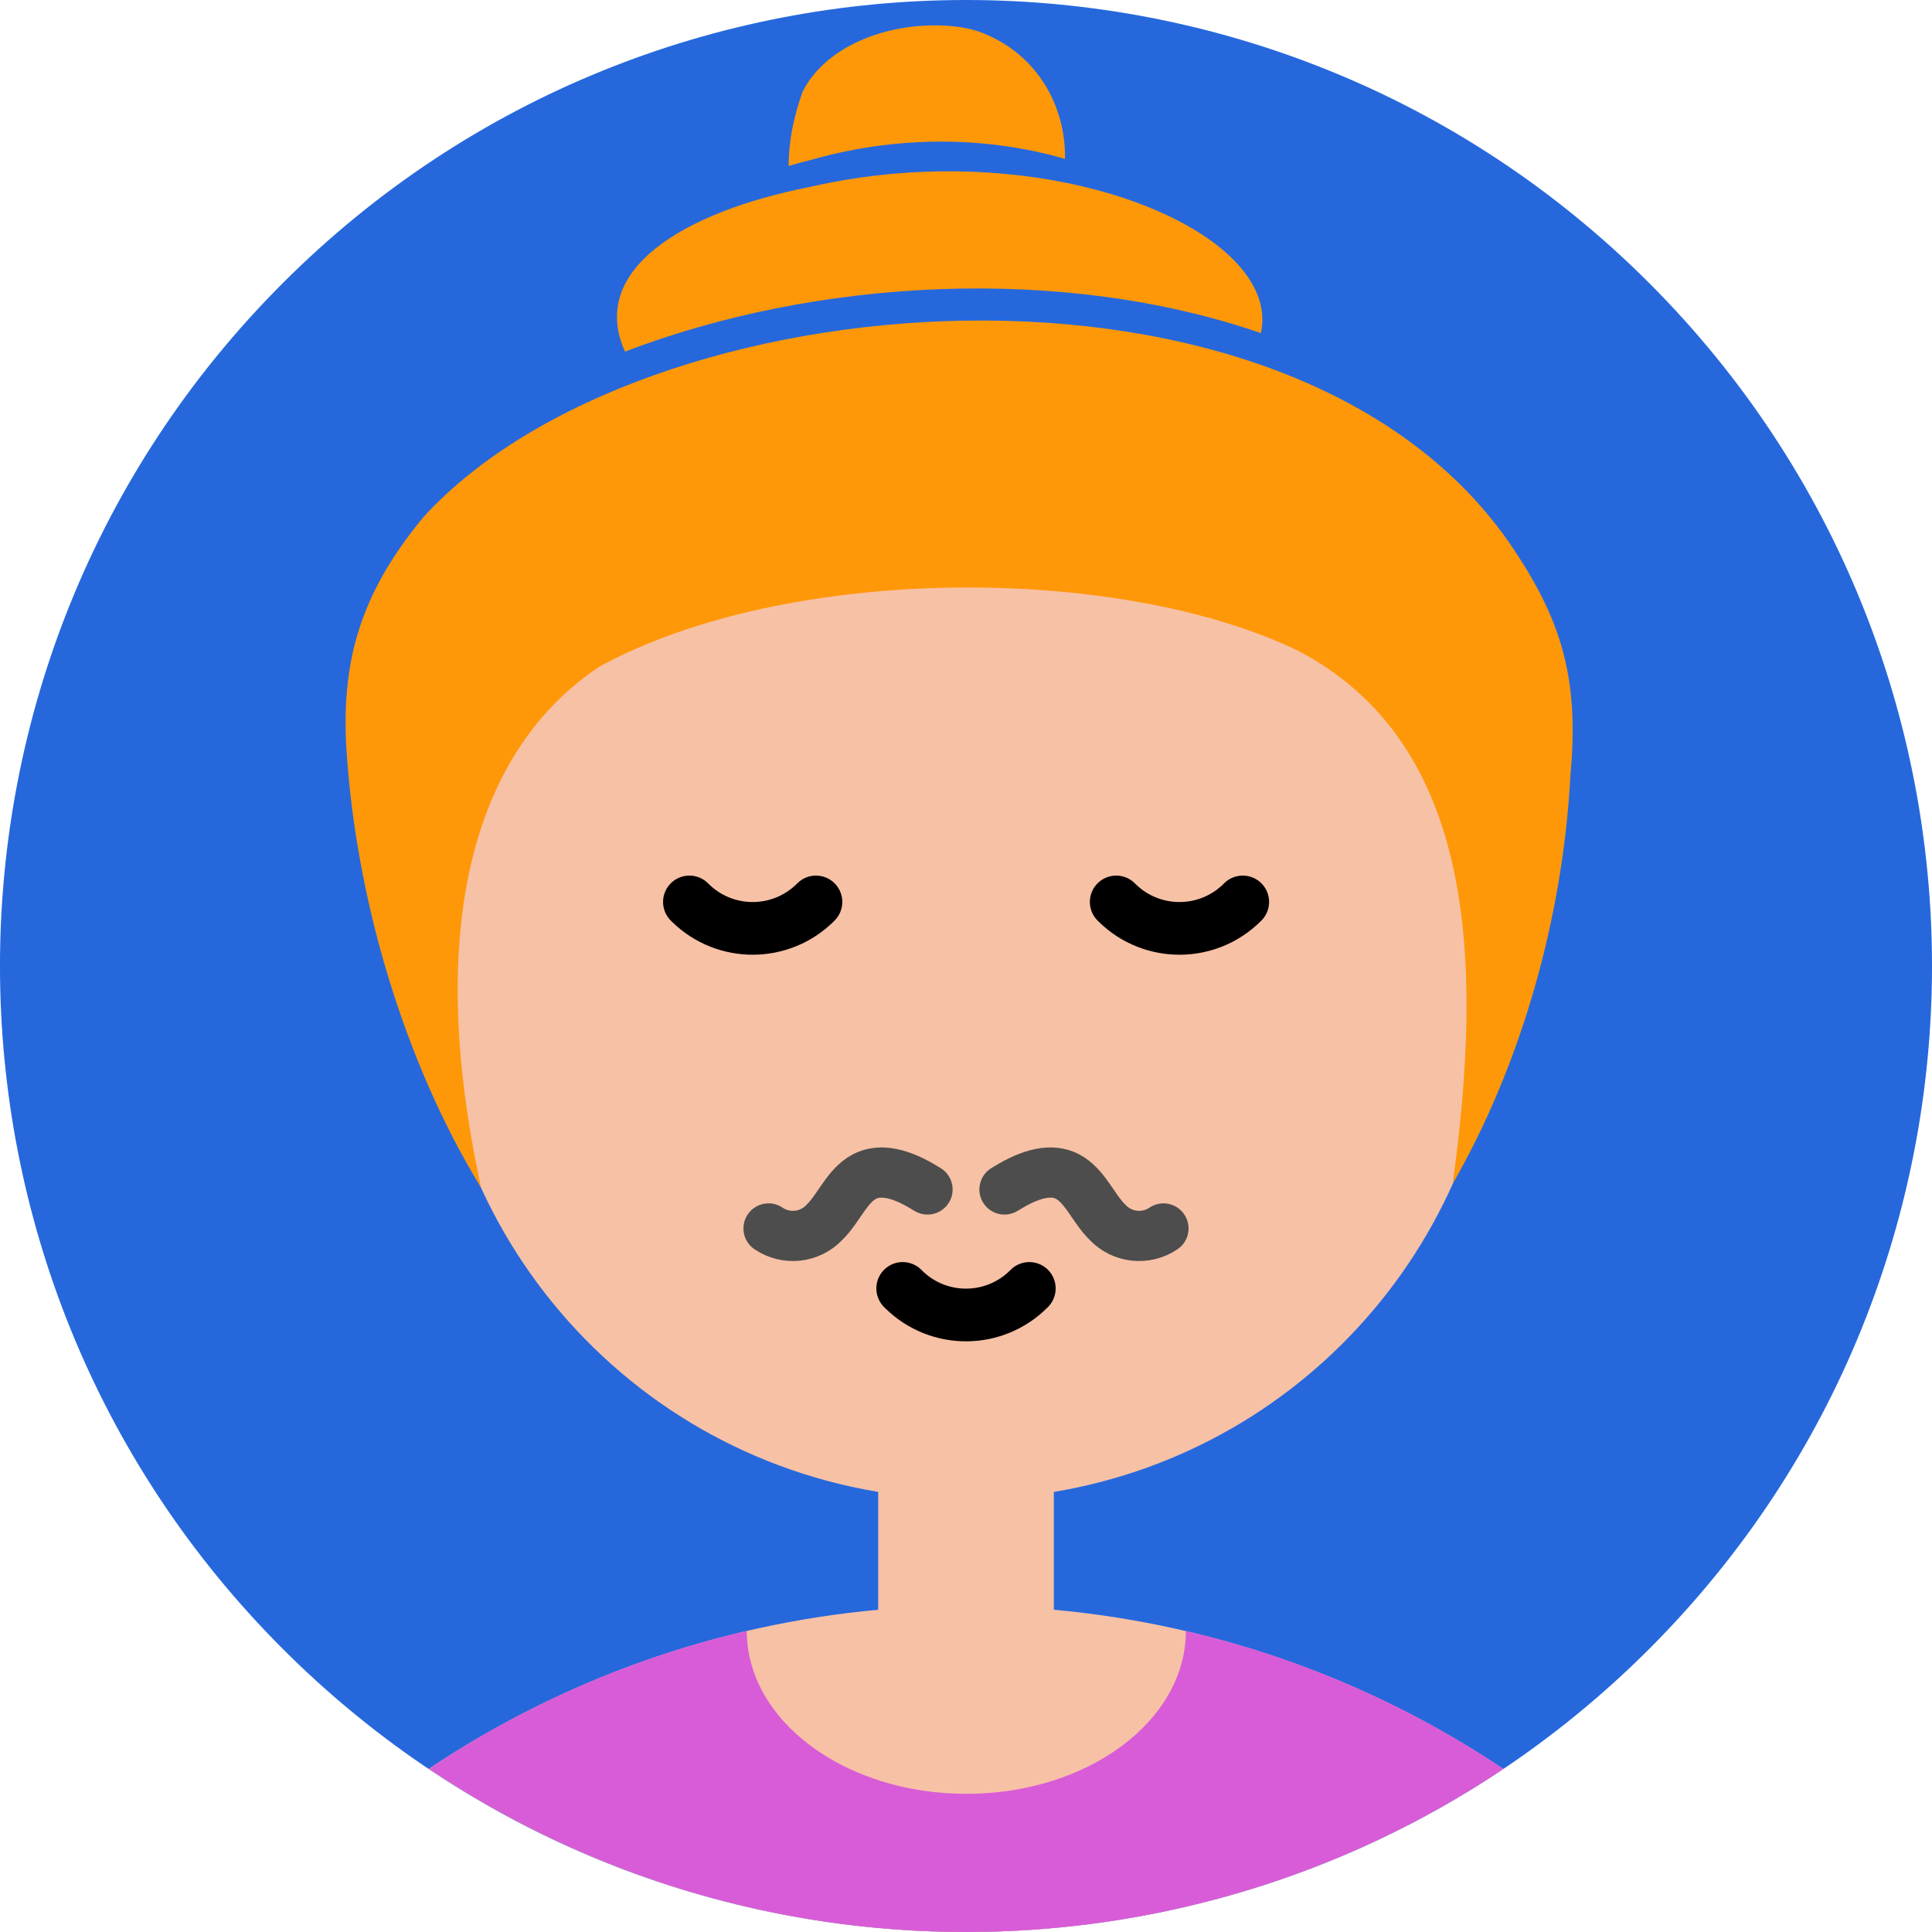
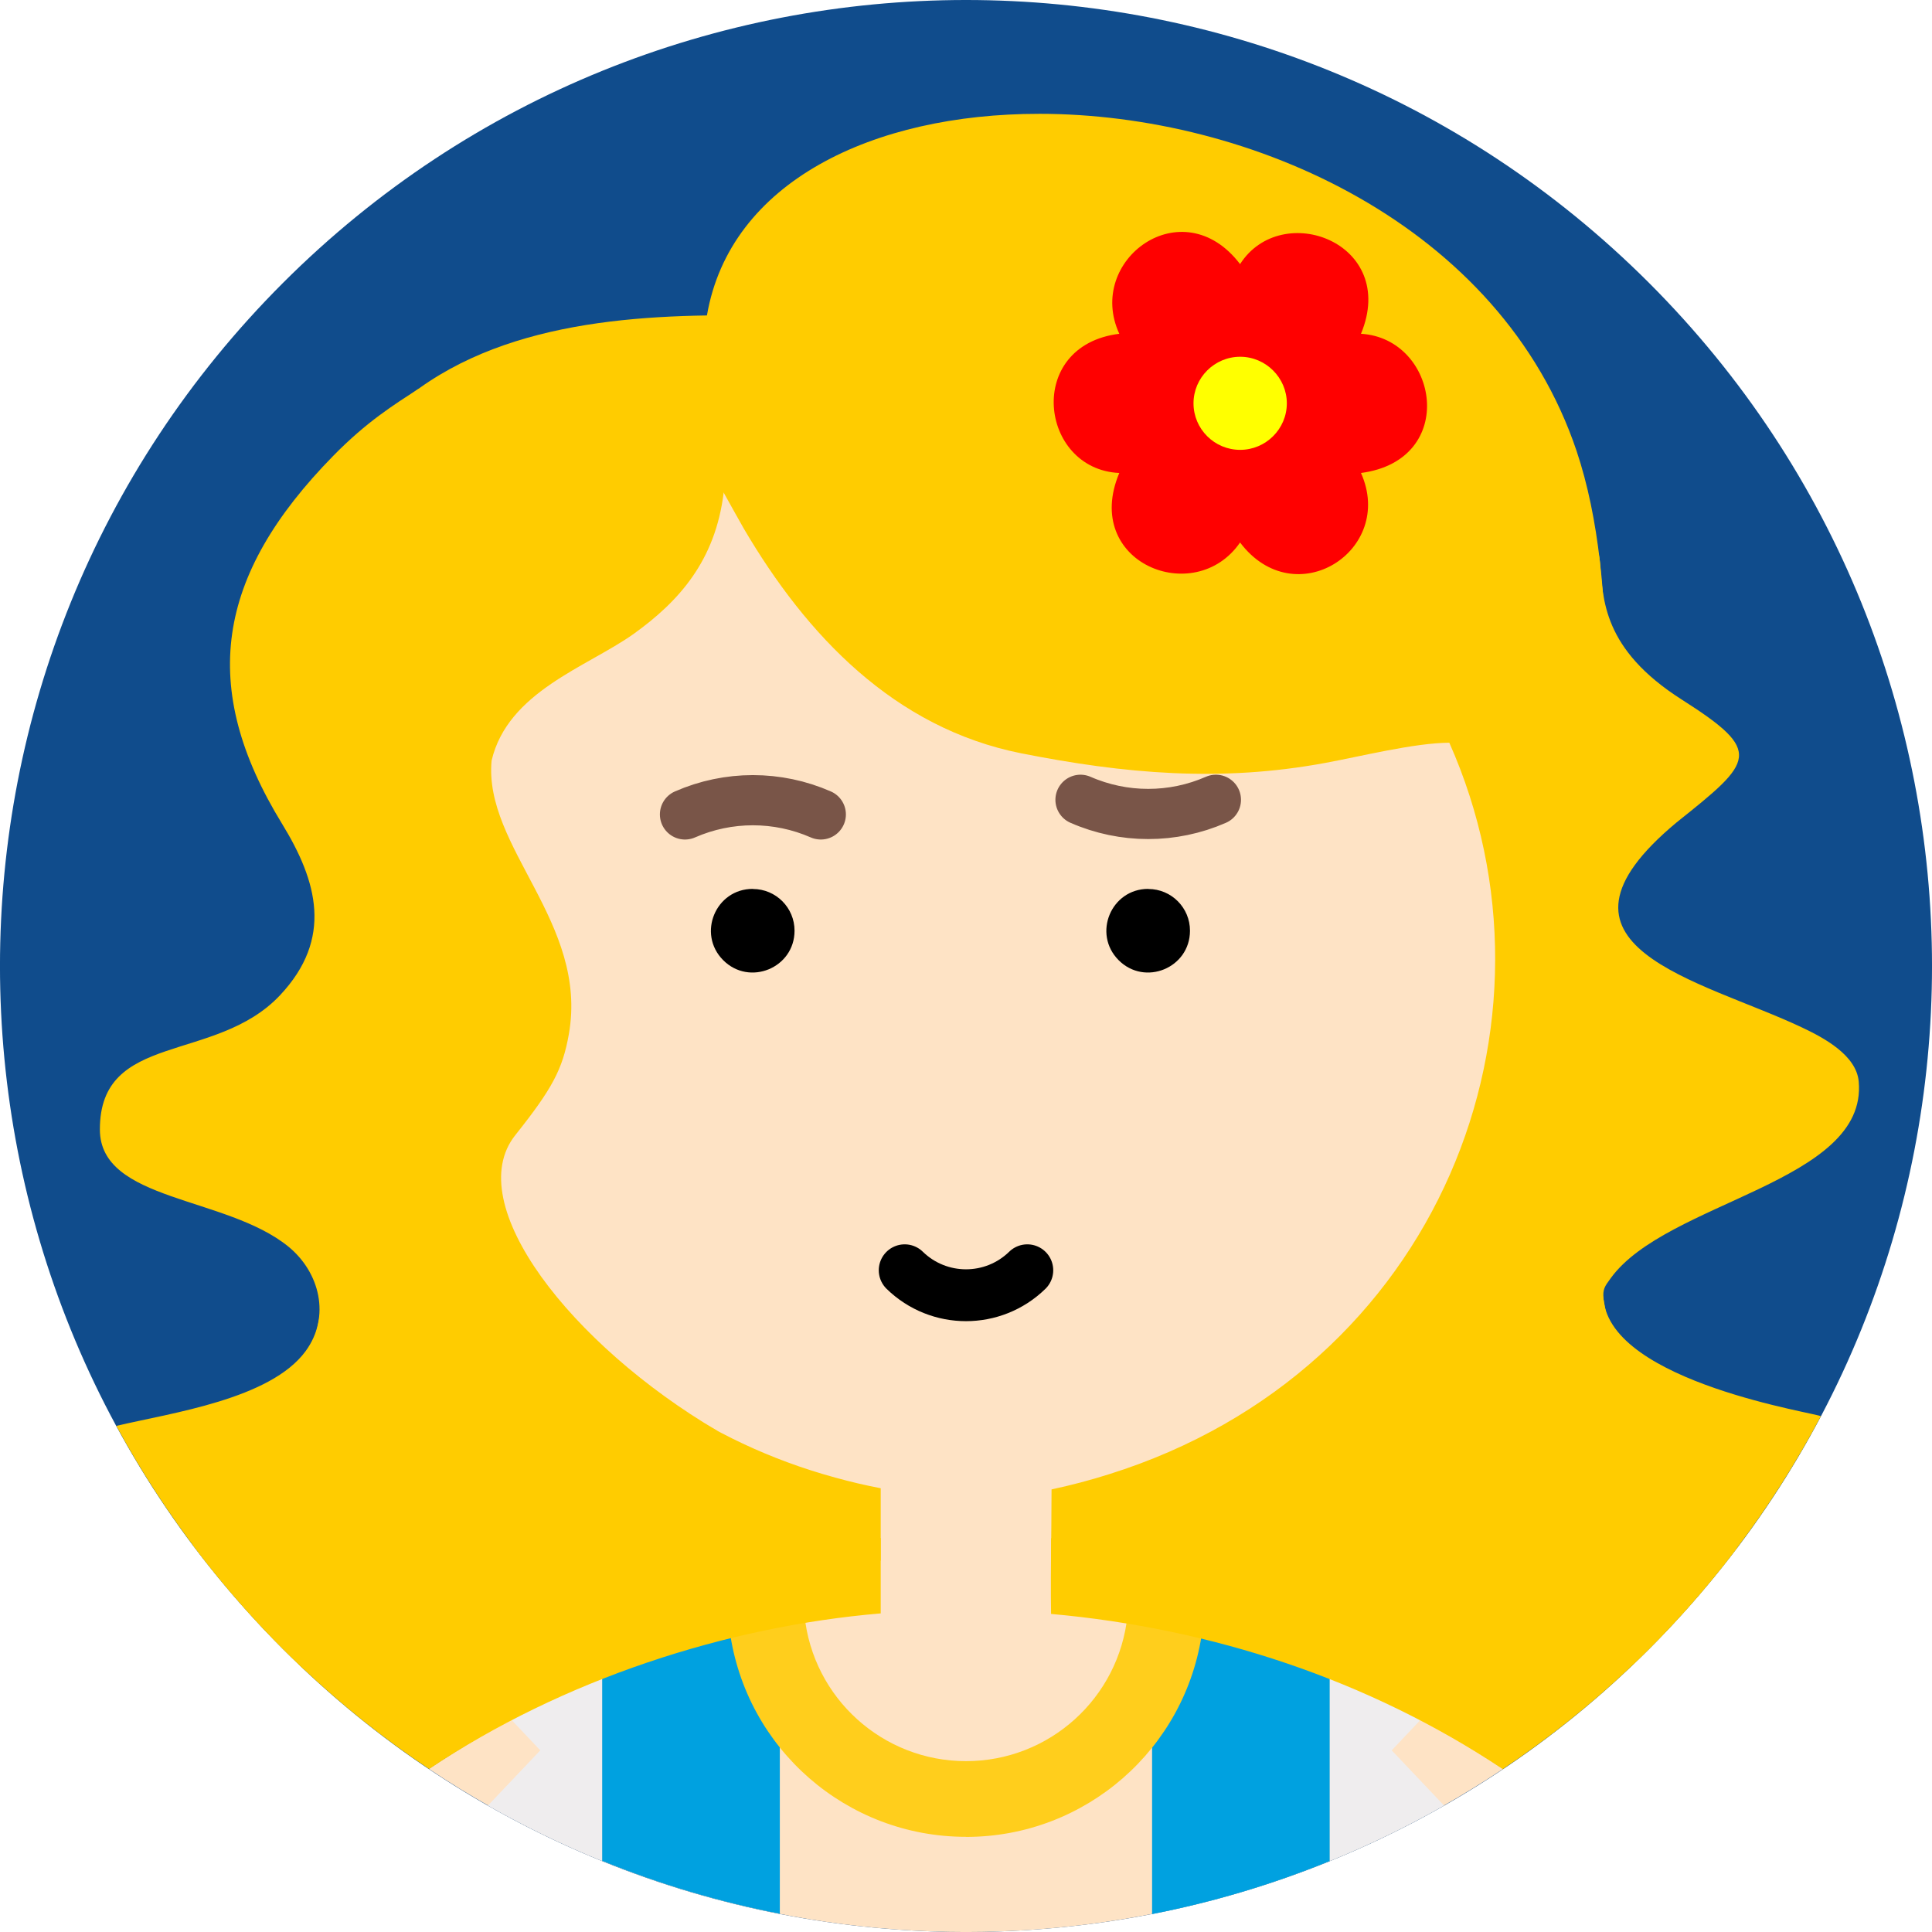
<svg xmlns="http://www.w3.org/2000/svg" viewBox="0 0 231 231">
-   <path d="M33.83,33.83a115.5,115.5,0,1,1,0,163.34,115.49,115.49,0,0,1,0-163.34Z" style="fill:#2668DC;" />
-   <path d="m115.5 51.75a63.75 63.75 0 0 0-10.5 126.63v14.09a115.5 115.5 0 0 0-53.729 19.027 115.5 115.5 0 0 0 128.46 0 115.5 115.5 0 0 0-53.729-19.029v-14.084a63.75 63.75 0 0 0 53.25-62.881 63.75 63.75 0 0 0-63.65-63.75 63.75 63.75 0 0 0-0.1 0z" style="fill:#f7c1a6;" />
-   <path d="m141.75 195a114.79 114.79 0 0 1 38 16.5 115.53 115.53 0 0 1-128.46 0 114.79 114.79 0 0 1 38-16.5c0 10.76 11.75 19.48 26.25 19.48s26.25-8.72 26.25-19.48z" style="fill:#d85cd7;" />
-   <path d="m57.534 142.03c-6.938-31.75-0.573-52.577 14.174-62.344 22.562-12.283 62.082-12.222 83.484-1.885 21.348 11.177 22.124 37.396 18.498 63.733 8.128-14.155 13.164-31.598 14.085-48.902 1.083-11.795-1.176-18.866-7.483-27.972-26.465-37.685-103.45-31.56-129.66-2.837-7.85 9.461-9.601 17.478-9.275 26.667 1.002 18.667 6.969 38.508 16.18 53.54z" style="fill:#ff9809;" />
-   <path d="m111.26 3.042c-6.013 0.113-12.629 2.692-15.291 7.908-1.168 3.238-1.676 6.207-1.676 8.893 0.892-0.266 1.8-0.516 2.727-0.744 3.75-1.067 7.485-1.714 11.129-1.998 1.101-0.086 2.195-0.139 3.277-0.16h2e-3c5.697-0.113 11.09 0.66 15.904 2.053 0.055-3.042-0.707-5.982-2.174-8.5-1.841-3.16-4.703-5.557-8.43-6.826-1.688-0.495-3.516-0.662-5.469-0.625zm3.066 17.449c-0.693-0.01-1.392-0.01-2.094 0h-2e-3c-1.159 0.019-2.333 0.064-3.512 0.139-3.904 0.246-7.902 0.806-11.92 1.728-15.159 3.007-26.469 9.928-22.068 19.682 22.891-8.777 52.315-10.403 76.023-2.213 2.141-9.553-14.939-19.081-36.428-19.34z" style="fill:#ff9809;" />
-   <path d="m165.62 16.981c-0.858 0-1.941 0.544-3.348 1.357-7.338 4.765-13.452 10.867-19.516 18.363 9.273 2.183 17.903 5.671 25.213 10.604 1.151-9.126 1.914-18.503 0.055-26.996-0.57-2.418-1.302-3.327-2.404-3.328zm-104.09 1.693c-1.103 0-1.834 0.912-2.404 3.33-1.879 8.587-1.081 18.078 0.092 27.299 7.056-4.664 15.687-8.367 25.111-10.984-6.043-7.46-12.139-13.537-19.451-18.285-1.407-0.814-2.49-1.361-3.348-1.359z" style="fill:none;" />
-   <path d="m162.45 16.686c-2.317 2e-3 -4.628 0.576-6.893 1.668-8.477 6.016-11.113 13.349-10.133 19.787 10.323 2.708 19.762 7.066 27.346 13.279 9.848-4.936 11.32-17.137 4.615-25.852-4.71-6.122-9.837-8.888-14.936-8.883zm-97.318 4.139c-2.457 0.056-5.164 0.545-8.117 1.518-13.487 4.443-19.06 21.215-3.648 31.84 7.248-6.069 16.961-10.896 27.892-14.229 0.219-3.324-0.32-7.082-1.869-11.236-2.805-4.845-7.223-7.721-13.221-7.891-0.341-0.01-0.686-0.01-1.037-2e-3z" style="fill:none;" />
-   <path d="m97.56 107.84a10.63 10.63 0 0 1-15 0.13l-0.13-0.13" style="fill:none;stroke-linecap:round;stroke-linejoin:round;stroke-width:6.3px;stroke:#000;" />
-   <path d="m148.59 107.84a10.63 10.63 0 0 1-15 0.13l-0.13-0.13" style="fill:none;stroke-linecap:round;stroke-linejoin:round;stroke-width:6.3px;stroke:#000;" />
-   <path d="m123.07 154.05a10.61 10.61 0 0 1-15 0.14l-0.14-0.14" style="fill:none;stroke-linecap:round;stroke-linejoin:round;stroke-width:6.3px;stroke:#000;" />
-   <path d="m120.1 142.22 0.19-0.11c3-1.87 5.45-2.4 7.3-1.46 2.15 1.1 3.12 3.84 4.84 5.5a5.18 5.18 0 0 0 6.68 0.73m-28.21-4.66-0.19-0.11c-3-1.87-5.45-2.4-7.3-1.46-2.15 1.1-3.12 3.84-4.84 5.5a5.18 5.18 0 0 1-6.68 0.73" style="fill:none;stroke-linecap:round;stroke-linejoin:round;stroke-width:6px;stroke:#4d4d4d;" />
+   <path d="M33.83,33.83a115.5,115.5,0,1,1,0,163.34,115.49,115.49,0,0,1,0-163.34Z" style="fill:#104c8c;" />
+   <path d="m115.5 51.75a63.75 63.75 0 0 0-10.5 126.63v14.09a115.5 115.5 0 0 0-53.729 19.027 115.5 115.5 0 0 0 128.46 0 115.5 115.5 0 0 0-53.729-19.029v-14.084a63.75 63.75 0 0 0 53.25-62.881 63.75 63.75 0 0 0-63.65-63.75 63.75 63.75 0 0 0-0.1 0z" style="fill:#fee3c5;" />
+   <path d="M61.11,205.59l3.49,3.69-6.26,6.6A115.45,115.45,0,0,0,72,222.51v-22a115.19,115.19,0,0,0-10.85,5.1Z" style="fill:#efedee;" />
+   <path d="M93.24,228.85V199l-4-4A114.43,114.43,0,0,0,72,200.49v22a114.43,114.43,0,0,0,21.28,6.34Z" style="fill:#00a1e0;" />
+   <path d="m159 222.51v-22a114.63 114.63 0 0 0-17.25-5.51l-4 4v29.86a114.16 114.16 0 0 0 21.25-6.35z" style="fill:#00a1e0;" />
+   <path d="m169.89 205.59-3.49 3.69 6.26 6.6a115.45 115.45 0 0 1-13.66 6.63v-22a115.19 115.19 0 0 1 10.85 5.1z" style="fill:#efedee;" />
+   <path d="M115.5,219.62A28.5,28.5,0,0,1,87.25,195c2.93-.74,5.92-1.36,8.94-1.87a19.41,19.41,0,0,0,38.62,0c3,.51,6,1.13,8.94,1.87a28.49,28.49,0,0,1-28.25,24.63Z" style="fill:#ffce1c;" />
+   <path d="m124.22 13.61c-19.783 0-36.945 8.089-39.695 24.106-15.332 0.235-31.831 2.771-41.663 15.782-6.024 7.96-7.04 19.901-6.848 31.724 0.46 28.503 10.742 64.228-4.301 89.714 16.584 5.778 43.086 10.742 73.59 11.662v-8.656c-1.851-0.353-3.659-0.781-5.435-1.273-30.953-8.463-50.672-36.635-47.259-68.669 1.551-10.603 4.622-19.665 10.025-27.69 5.382-7.992 13.267-15.717 23.892-21.41 0.407 0.728 1.99 3.584 2.407 4.301 7.5 12.775 17.986 23.849 33.157 26.866 12.433 2.461 23.849 3.467 36.346 1.155 4.258-0.781 10.667-2.397 14.851-2.418 14.861 33.404-1.081 75.035-40.668 87.457-2.225 0.706-4.526 1.316-6.89 1.819 0 2.707-0.043 5.649-0.064 8.527 23.603-0.728 48.682-4.044 72.874-11.234-18.521-32.152 0.813-89.083-10.036-121.46-9.073-26.973-38.85-40.315-64.282-40.305z" style="fill:#FFCC00;" />
+   <path d="m33.147 172.32c-2.654 5.114-6.088 9.95-10.1 12.411 7.843 10.453 17.387 19.516 28.257 26.781 16.038-10.731 35.629-17.055 54-18.606v-9.009c-30.065-0.942-56.108-5.885-72.157-11.577zm164.06 0.556c-23.731 7.072-48.361 10.325-71.525 11.042-0.032 3.124-0.053 6.238-0.011 9.052 19.227 1.723 37.908 7.853 53.989 18.542 0.011 0 0.011 0 0.021 0.011 10.731-7.169 20.179-16.081 27.958-26.374-4.28-2.397-7.832-6.965-10.432-12.272z" style="fill:#FFCC00;" />
+   <path d="m50.02 46.5c-2.93 1.914-6.131 3.883-10.154 7.981-14.091 14.359-16.145 27.701-6.141 44.018 4.205 6.858 6.141 13.706-0.246 20.5-7.714 8.196-21.559 4.291-21.537 16.061 0.021 8.613 15.063 7.918 22.531 13.984 3.766 3.071 5.084 8.399 2.066 12.508-4.216 5.746-16.006 7.372-22.629 8.934 5.881 10.843 13.45 20.638 22.355 29.033l0.004 0.023 0.006-0.014c2e-3 2e-3 0.004 4e-3 0.006 6e-3 0.003-0.011 0.006-0.022 0.01-0.033 14.775-12.218 20.268-20.965 49.461-28.434-17.404-10.258-30.68-27.122-24.143-35.34 4.412-5.544 5.661-7.863 6.406-12.078 2.358-13.339-10.208-22.335-9.236-32.715 1.943-8.235 11.379-11.173 16.947-15.115 5.458-3.908 9.801-8.77 10.799-16.918-13.558-4.89-17.609-5.862-36.506-12.4zm140.87 19.357c-3.44-0.912-23.311 122.43 4.412 133.14 8.966-8.581 16.552-18.584 22.404-29.658 0-0.31-25.133-3.992-25.979-14.018-0.107-1.177 0.118-1.486 0.867-2.502 6.676-9.212 30.716-11.416 29.646-23.496-0.278-3.156-4.162-5.233-6.74-6.453-12.155-5.767-32.942-9.649-15.031-24.543 9.212-7.351 10.43-8.432 0.598-14.691-9.458-6.024-9.394-11.993-9.758-16.326-0.077-0.93-0.221-1.4-0.42-1.453z" style="fill:#FFCC00;" />
+   <path d="m133.83 39.909c-11.33 1.393-9.549 16.204-2e-3 16.643-4.51 10.717 9.017 16.181 14.441 8.312 6.562 8.677 18.596 0.948 14.457-8.312 11.718-1.538 9.277-16.099 0-16.643 4.503-10.867-9.488-16.101-14.457-8.33-6.883-9.041-18.509-0.473-14.439 8.33z" style="fill:#ff0000;" />
+   <path d="m153.86 48.222c0-3.053-2.518-5.565-5.579-5.565-3.078 0-5.579 2.512-5.579 5.565 0 3.07 2.501 5.565 5.579 5.565 3.061 0 5.579-2.495 5.579-5.565z" style="fill:yellow;" />
+   <path d="m145.38 95.628c-5.16 2.26-11.03 2.26-16.19 0m-47.29 1.75c5.176-2.269 11.065-2.269 16.24 0" style="fill:none;stroke-linecap:round;stroke-linejoin:round;stroke-width:6px;stroke:#795548;" />
+   <path d="m90.016 106.28c-4.451-0.011-6.69 5.366-3.551 8.52 3.139 3.154 8.525 0.939 8.535-3.512 0.006-2.752-2.22-4.99-4.973-4.996l-0.012-0.012zm47.281 0c-4.451-0.011-6.69 5.366-3.551 8.52 3.139 3.154 8.525 0.939 8.535-3.512 6e-3 -2.752-2.22-4.99-4.973-4.996l-0.012-0.012z" style="fill:#000;" />
+   <path d="m122.83 151.88a10.49 10.489 0 0 1-14.66 0" style="fill:none;stroke-linecap:round;stroke-linejoin:round;stroke-width:6.2px;stroke:#000;" />
</svg>
